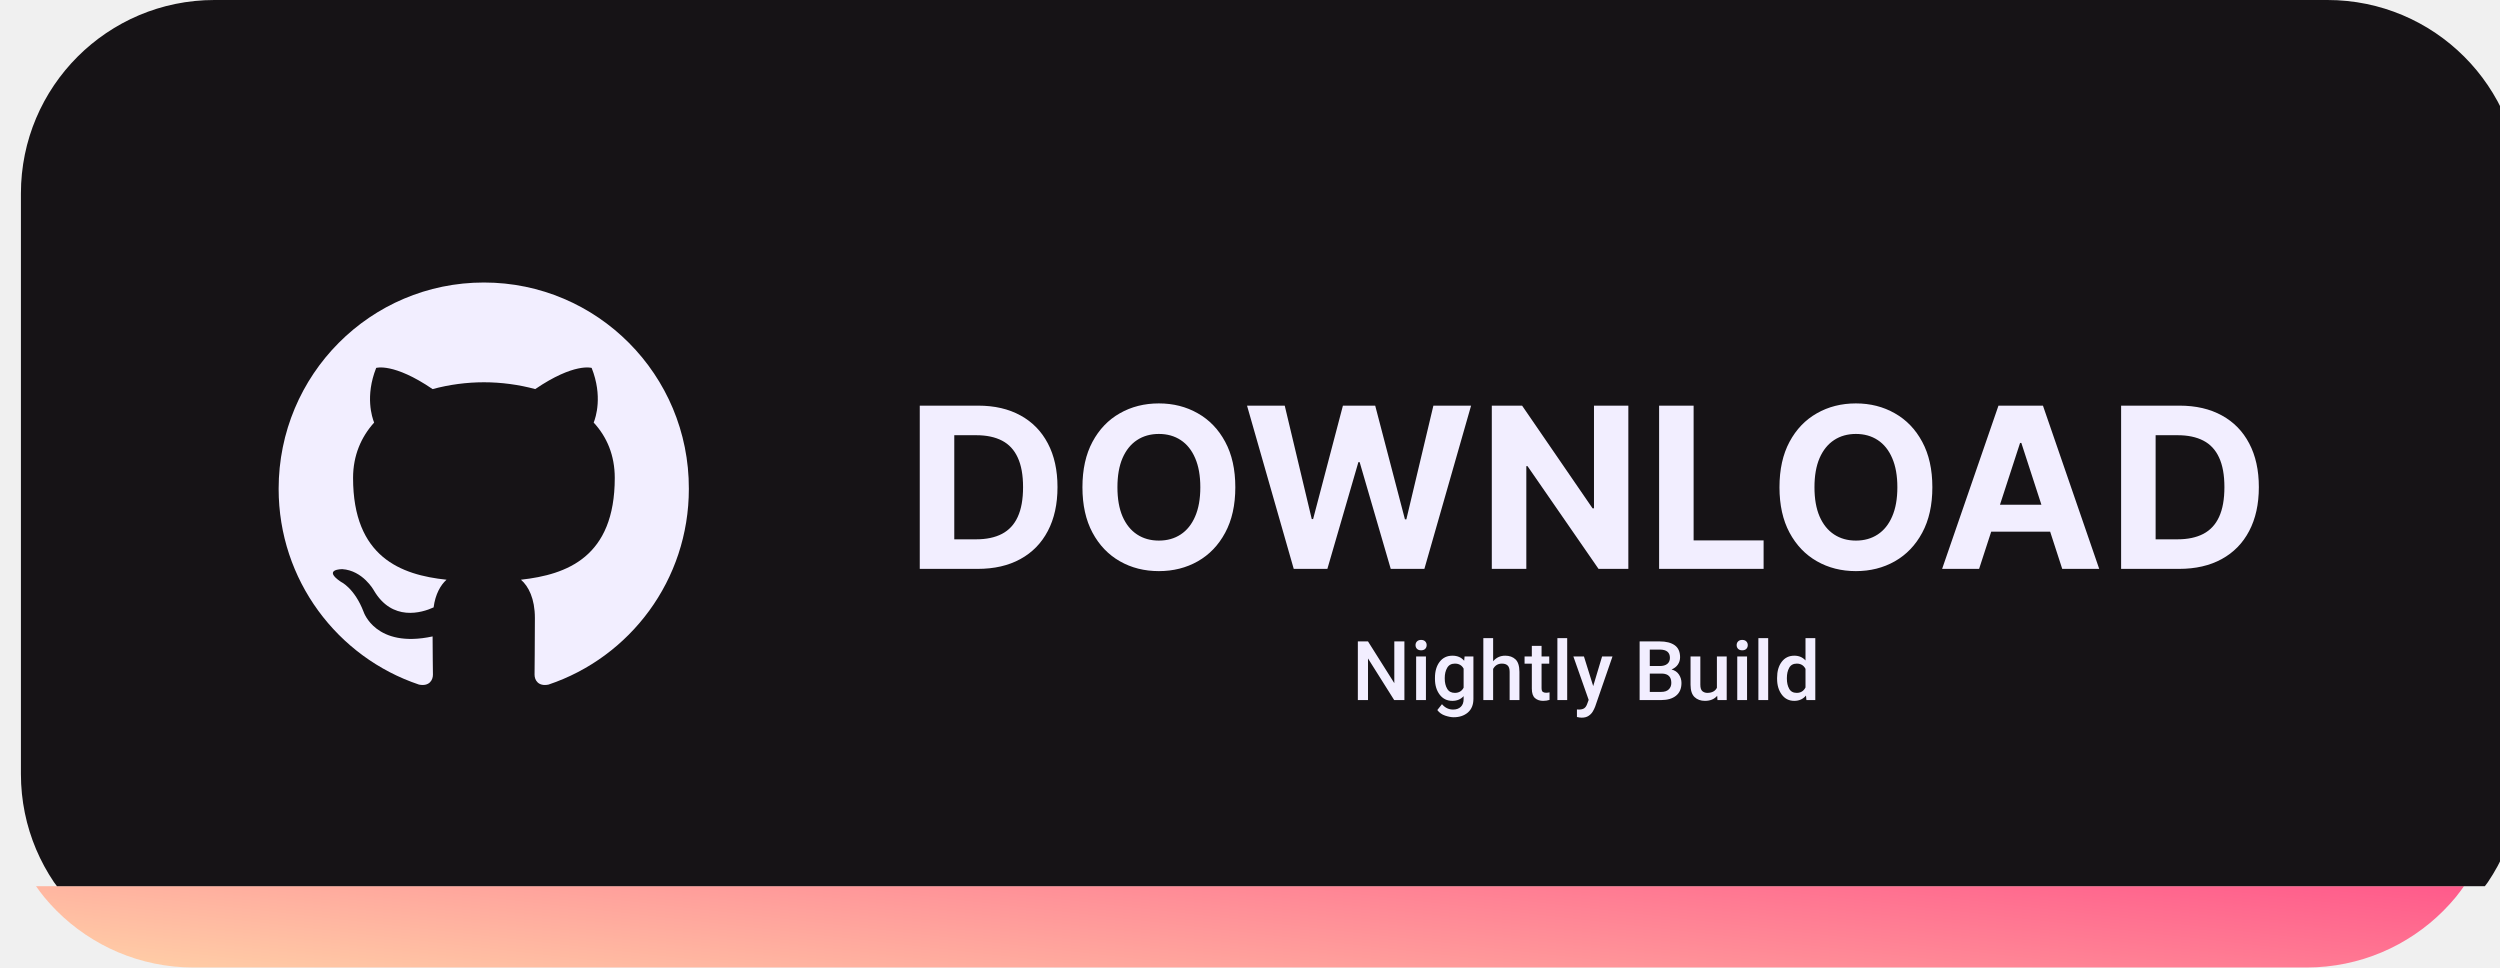
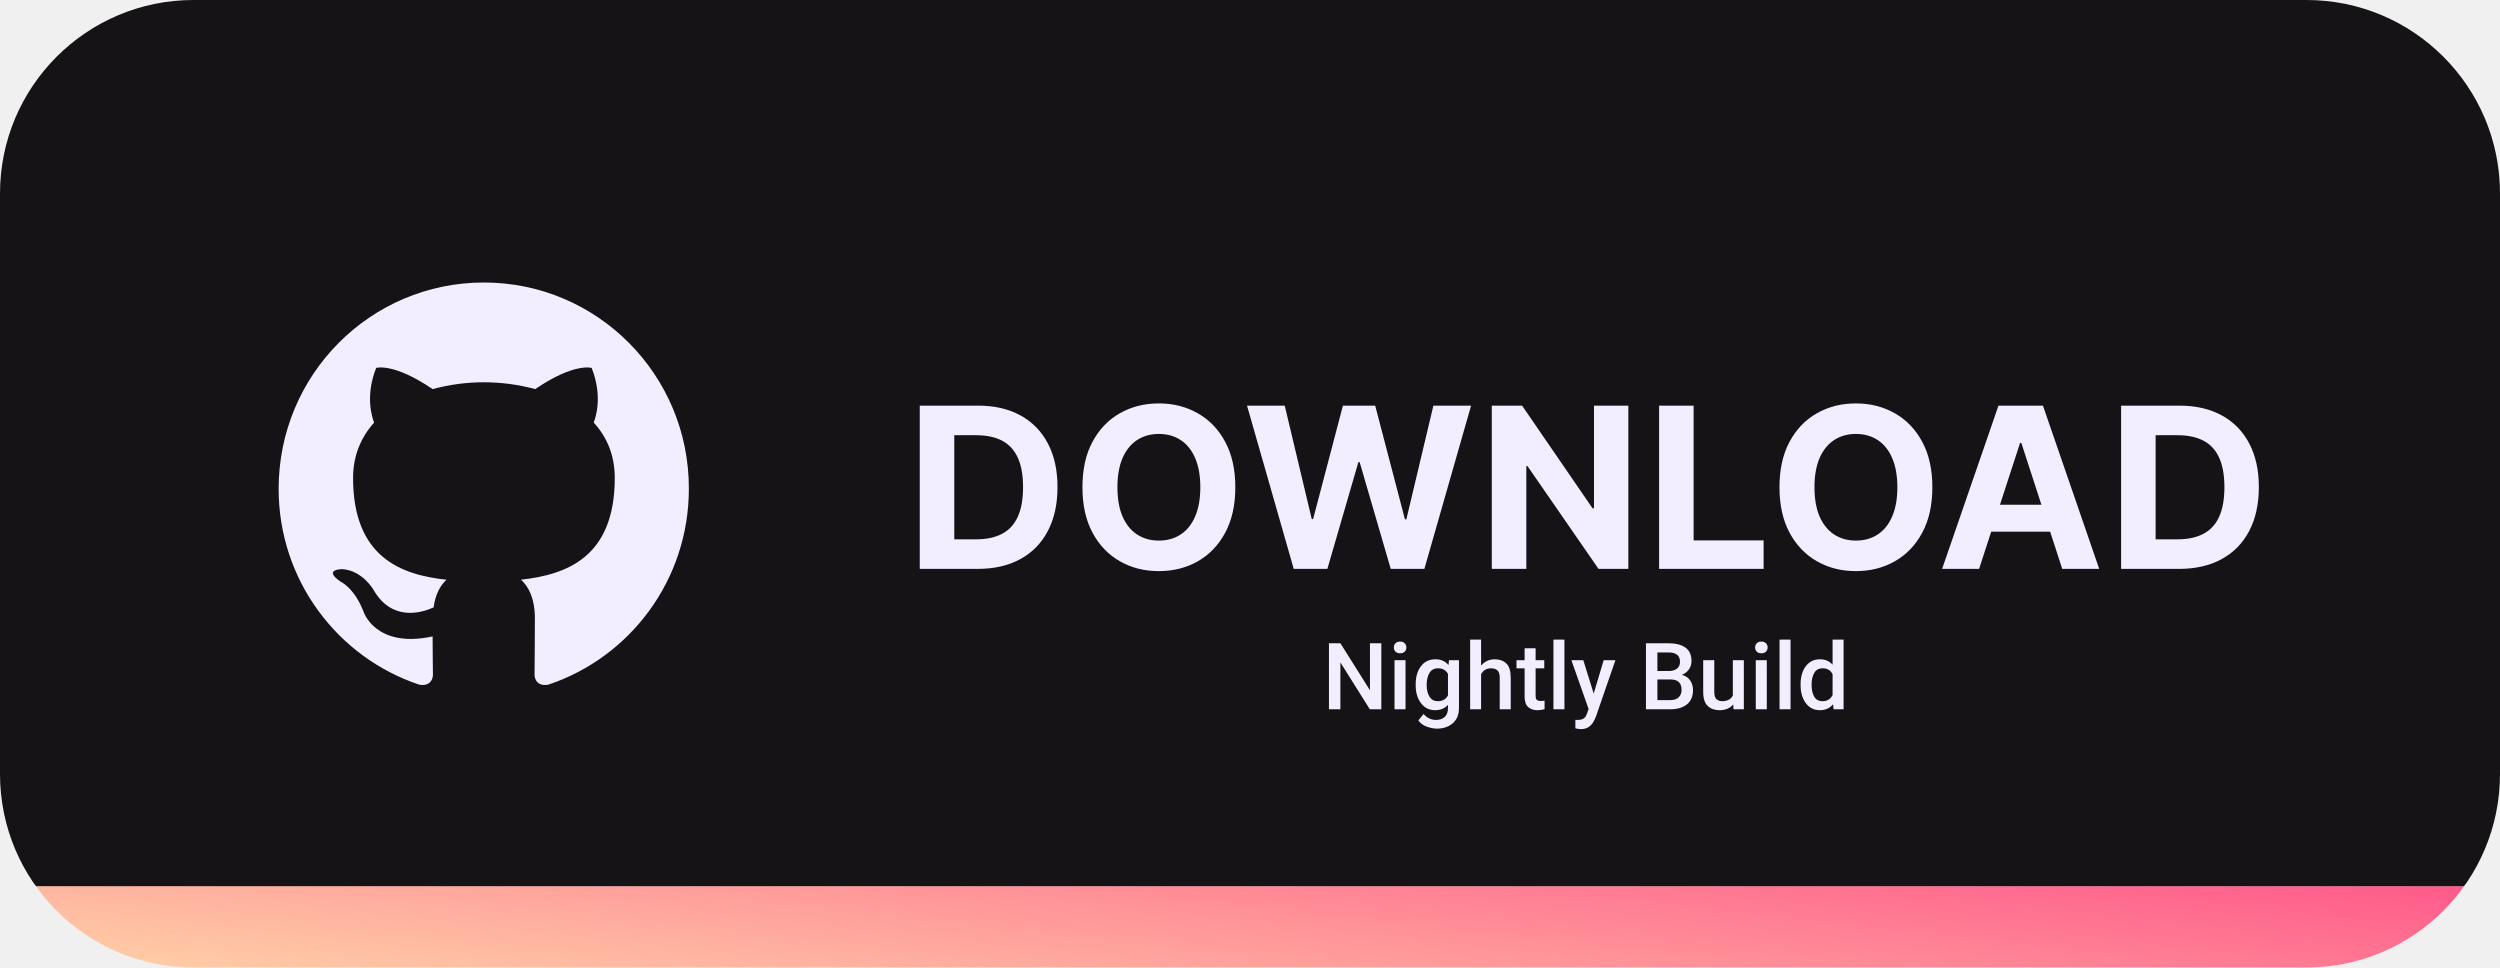
<svg xmlns="http://www.w3.org/2000/svg" width="646" height="250" viewBox="0 0 646 250" fill="none" version="1.1" id="svg6" xml:space="preserve">
  <g clip-path="url(#clip0_10_17)" id="g5">
    <path d="M 636.68,229 H 9.32 c 0.679,0.951 1.355,1.905 2.098,2.805 1.019,1.234 2.095,2.419 3.227,3.55 1.131,1.131 2.316,2.208 3.551,3.227 1.235,1.019 2.52,1.98 3.85,2.879 1.33,0.898 2.706,1.734 4.123,2.504 1.417,0.77 2.874,1.473 4.369,2.105 1.496,0.633 3.028,1.195 4.594,1.682 1.566,0.487 3.166,0.899 4.793,1.232 1.627,0.333 3.284,0.587 4.965,0.758 C 46.569,249.913 48.274,250 50,250 h 546 c 1.726,0 3.43,-0.087 5.111,-0.258 1.681,-0.171 3.338,-0.425 4.965,-0.758 1.628,-0.333 3.228,-0.745 4.793,-1.232 1.566,-0.487 3.098,-1.049 4.594,-1.682 1.495,-0.632 2.952,-1.335 4.369,-2.105 1.417,-0.77 2.793,-1.606 4.123,-2.504 1.33,-0.899 2.615,-1.86 3.85,-2.879 1.234,-1.019 2.419,-2.096 3.55,-3.227 1.131,-1.131 2.208,-2.316 3.227,-3.55 0.742,-0.9 1.419,-1.854 2.098,-2.805 z" fill="url(#paint0_linear_10_17)" id="path1" style="fill:url(#paint0_linear_10_17)" />
-     <path d="m 55.404,0 c -1.726,0 -3.43,0.087 -5.111,0.258 -1.681,0.171 -3.337,0.425 -4.965,0.758 -1.627,0.333 -3.227,0.745 -4.793,1.232 -1.566,0.487 -3.098,1.049 -4.594,1.682 -1.496,0.633 -2.952,1.336 -4.369,2.105 -1.417,0.77 -2.793,1.605 -4.123,2.504 -1.33,0.899 -2.615,1.86 -3.85,2.879 -1.235,1.019 -2.42,2.095 -3.551,3.227 -1.131,1.131 -2.208,2.316 -3.227,3.551 -1.019,1.235 -1.98,2.52 -2.879,3.85 -0.899,1.33 -1.734,2.706 -2.504,4.123 -0.77,1.417 -1.473,2.874 -2.105,4.369 -0.633,1.496 -1.195,3.028 -1.682,4.594 -0.487,1.566 -0.899,3.166 -1.232,4.793 -0.333,1.627 -0.587,3.284 -0.758,4.965 C 5.491,46.569 5.404,48.274 5.404,50 v 150 c 0,1.726 0.087,3.43 0.258,5.111 0.171,1.681 0.425,3.338 0.758,4.965 0.333,1.628 0.745,3.228 1.232,4.793 0.487,1.566 1.049,3.098 1.682,4.594 0.633,1.495 1.336,2.952 2.105,4.369 0.77,1.417 1.605,2.793 2.504,4.123 0.244,0.361 0.528,0.691 0.781,1.045 H 642.084 c 0.253,-0.354 0.537,-0.684 0.781,-1.045 0.898,-1.33 1.734,-2.706 2.504,-4.123 0.77,-1.417 1.473,-2.874 2.105,-4.369 0.633,-1.496 1.195,-3.028 1.682,-4.594 0.487,-1.565 0.899,-3.165 1.232,-4.793 0.333,-1.627 0.587,-3.284 0.758,-4.965 0.171,-1.681 0.258,-3.385 0.258,-5.111 V 50 c 0,-1.726 -0.087,-3.43 -0.258,-5.111 -0.171,-1.681 -0.425,-3.337 -0.758,-4.965 -0.333,-1.627 -0.745,-3.227 -1.232,-4.793 -0.487,-1.566 -1.049,-3.098 -1.682,-4.594 -0.632,-1.496 -1.335,-2.952 -2.105,-4.369 -0.77,-1.417 -1.606,-2.793 -2.504,-4.123 -0.899,-1.33 -1.86,-2.615 -2.879,-3.85 -1.019,-1.235 -2.096,-2.42 -3.227,-3.551 -1.131,-1.131 -2.316,-2.208 -3.55,-3.227 -1.235,-1.019 -2.52,-1.98 -3.85,-2.879 -1.33,-0.899 -2.706,-1.734 -4.123,-2.504 -1.417,-0.77 -2.874,-1.473 -4.369,-2.105 -1.496,-0.633 -3.028,-1.195 -4.594,-1.682 -1.565,-0.487 -3.165,-0.899 -4.793,-1.232 -1.627,-0.333 -3.284,-0.587 -4.965,-0.758 C 604.834,0.087 603.13,0 601.404,0 Z" fill="#161316" id="path2" />
+     <path d="m 50,0 c -1.726,0 -3.43,0.087 -5.111,0.258 -1.681,0.171 -3.337,0.425 -4.965,0.758 -1.627,0.333 -3.227,0.745 -4.793,1.232 -1.566,0.487 -3.098,1.049 -4.594,1.682 -1.496,0.633 -2.952,1.336 -4.369,2.105 -1.417,0.77 -2.793,1.605 -4.123,2.504 -1.33,0.899 -2.615,1.86 -3.85,2.879 -1.235,1.019 -2.42,2.095 -3.551,3.227 -1.131,1.131 -2.208,2.316 -3.227,3.551 -1.019,1.235 -1.98,2.52 -2.879,3.85 -0.899,1.33 -1.734,2.706 -2.504,4.123 C 5.265,27.585 4.562,29.042 3.93,30.537 3.297,32.033 2.735,33.565 2.248,35.131 1.761,36.697 1.349,38.296 1.016,39.924 0.683,41.551 0.429,43.208 0.258,44.889 0.087,46.569 0,48.274 0,50 v 150 c 0,1.726 0.087,3.43 0.258,5.111 0.171,1.681 0.425,3.338 0.758,4.965 0.333,1.628 0.745,3.228 1.232,4.793 0.487,1.566 1.049,3.098 1.682,4.594 0.633,1.495 1.336,2.952 2.105,4.369 0.77,1.417 1.605,2.793 2.504,4.123 0.244,0.361 0.528,0.691 0.781,1.045 H 636.68 c 0.253,-0.354 0.537,-0.684 0.781,-1.045 0.898,-1.33 1.734,-2.706 2.504,-4.123 0.77,-1.417 1.473,-2.874 2.105,-4.369 0.633,-1.496 1.195,-3.028 1.682,-4.594 0.487,-1.565 0.899,-3.165 1.232,-4.793 0.333,-1.627 0.587,-3.284 0.758,-4.965 C 645.913,203.43 646,201.726 646,200 V 50 c 0,-1.726 -0.087,-3.43 -0.258,-5.111 -0.171,-1.681 -0.425,-3.337 -0.758,-4.965 -0.333,-1.627 -0.745,-3.227 -1.232,-4.793 -0.487,-1.566 -1.049,-3.098 -1.682,-4.594 -0.632,-1.496 -1.335,-2.952 -2.105,-4.369 -0.77,-1.417 -1.606,-2.793 -2.504,-4.123 -0.899,-1.33 -1.86,-2.615 -2.879,-3.85 -1.019,-1.235 -2.096,-2.42 -3.227,-3.551 -1.131,-1.131 -2.316,-2.208 -3.55,-3.227 -1.235,-1.019 -2.52,-1.98 -3.85,-2.879 -1.33,-0.899 -2.706,-1.734 -4.123,-2.504 -1.417,-0.77 -2.874,-1.473 -4.369,-2.105 -1.496,-0.633 -3.028,-1.195 -4.594,-1.682 -1.565,-0.487 -3.165,-0.899 -4.793,-1.232 C 604.449,0.683 602.792,0.429 601.111,0.258 599.43,0.087 597.726,0 596,0 Z" fill="#161316" id="path2" />
    <path fill-rule="evenodd" clip-rule="evenodd" d="M 125.044,73 C 95.712,73 72,96.833 72,126.318 c 0,23.569 15.193,43.52 36.27,50.581 2.635,0.531 3.6,-1.147 3.6,-2.559 0,-1.236 -0.087,-5.473 -0.087,-9.888 -14.755,3.179 -17.828,-6.355 -17.828,-6.355 -2.371,-6.18 -5.885,-7.768 -5.885,-7.768 -4.83,-3.266 0.352,-3.266 0.352,-3.266 5.357,0.353 8.168,5.473 8.168,5.473 4.742,8.12 12.382,5.826 15.456,4.413 0.439,-3.443 1.845,-5.826 3.338,-7.15 -11.769,-1.236 -24.151,-5.826 -24.151,-26.306 0,-5.826 2.106,-10.593 5.444,-14.3 -0.527,-1.324 -2.371,-6.798 0.528,-14.124 0,0 4.479,-1.413 14.577,5.473 4.324,-1.167 8.783,-1.76 13.262,-1.765 4.479,0 9.044,0.619 13.26,1.765 10.1,-6.885 14.579,-5.473 14.579,-5.473 2.899,7.327 1.053,12.8 0.526,14.124 3.426,3.707 5.446,8.474 5.446,14.3 0,20.48 -12.383,24.981 -24.239,26.306 1.933,1.677 3.6,4.855 3.6,9.887 0,7.15 -0.087,12.888 -0.087,14.653 0,1.413 0.967,3.091 3.601,2.561 C 162.807,169.837 178,149.887 178,126.318 178.087,96.833 154.288,73 125.044,73 Z" fill="#f2eeff" id="path3" />
    <path d="m 252.619,147 h -14.953 v -42.182 h 15.077 c 4.243,0 7.895,0.845 10.957,2.534 3.062,1.675 5.417,4.085 7.065,7.229 1.661,3.144 2.492,6.907 2.492,11.287 0,4.394 -0.831,8.17 -2.492,11.328 -1.648,3.158 -4.016,5.582 -7.106,7.271 -3.076,1.689 -6.756,2.533 -11.04,2.533 z m -6.034,-7.641 h 5.664 c 2.636,0 4.854,-0.467 6.652,-1.401 1.813,-0.947 3.172,-2.41 4.078,-4.387 0.92,-1.991 1.38,-4.559 1.38,-7.703 0,-3.117 -0.46,-5.664 -1.38,-7.641 -0.906,-1.978 -2.258,-3.433 -4.057,-4.367 -1.799,-0.934 -4.016,-1.4 -6.653,-1.4 h -5.684 z m 72.621,-13.45 c 0,4.6 -0.872,8.513 -2.616,11.74 -1.73,3.227 -4.091,5.692 -7.085,7.394 -2.979,1.689 -6.33,2.534 -10.051,2.534 -3.748,0 -7.113,-0.852 -10.092,-2.554 -2.98,-1.703 -5.335,-4.168 -7.065,-7.394 -1.73,-3.227 -2.595,-7.134 -2.595,-11.72 0,-4.6 0.865,-8.513 2.595,-11.74 1.73,-3.227 4.085,-5.685 7.065,-7.374 2.979,-1.702 6.344,-2.554 10.092,-2.554 3.721,0 7.072,0.852 10.051,2.554 2.994,1.689 5.355,4.147 7.085,7.374 1.744,3.227 2.616,7.14 2.616,11.74 z m -9.042,0 c 0,-2.98 -0.446,-5.492 -1.338,-7.538 -0.879,-2.046 -2.122,-3.598 -3.728,-4.655 -1.607,-1.057 -3.488,-1.586 -5.644,-1.586 -2.156,0 -4.037,0.529 -5.643,1.586 -1.607,1.057 -2.856,2.609 -3.749,4.655 -0.879,2.046 -1.318,4.558 -1.318,7.538 0,2.98 0.439,5.493 1.318,7.538 0.893,2.046 2.142,3.598 3.749,4.655 1.606,1.058 3.487,1.586 5.643,1.586 2.156,0 4.037,-0.528 5.644,-1.586 1.606,-1.057 2.849,-2.609 3.728,-4.655 0.892,-2.045 1.338,-4.558 1.338,-7.538 z M 334.302,147 322.232,104.818 h 9.742 l 6.983,29.309 h 0.35 l 7.703,-29.309 h 8.341 l 7.683,29.371 h 0.371 l 6.982,-29.371 h 9.742 L 368.06,147 h -8.692 l -8.033,-27.579 h -0.329 L 342.993,147 Z m 86.462,-42.182 V 147 h -7.703 L 394.71,120.451 h -0.309 V 147 h -8.919 v -42.182 h 7.827 l 18.207,26.529 h 0.371 V 104.818 Z M 428.713,147 v -42.182 h 8.918 v 34.829 h 18.084 V 147 Z m 70.608,-21.091 c 0,4.6 -0.872,8.513 -2.616,11.74 -1.73,3.227 -4.091,5.692 -7.085,7.394 -2.979,1.689 -6.33,2.534 -10.051,2.534 -3.749,0 -7.113,-0.852 -10.092,-2.554 -2.98,-1.703 -5.335,-4.168 -7.065,-7.394 -1.73,-3.227 -2.595,-7.134 -2.595,-11.72 0,-4.6 0.865,-8.513 2.595,-11.74 1.73,-3.227 4.085,-5.685 7.065,-7.374 2.979,-1.702 6.343,-2.554 10.092,-2.554 3.721,0 7.072,0.852 10.051,2.554 2.994,1.689 5.355,4.147 7.085,7.374 1.744,3.227 2.616,7.14 2.616,11.74 z m -9.042,0 c 0,-2.98 -0.446,-5.492 -1.339,-7.538 -0.878,-2.046 -2.121,-3.598 -3.728,-4.655 -1.606,-1.057 -3.487,-1.586 -5.643,-1.586 -2.156,0 -4.037,0.529 -5.643,1.586 -1.607,1.057 -2.856,2.609 -3.749,4.655 -0.879,2.046 -1.318,4.558 -1.318,7.538 0,2.98 0.439,5.493 1.318,7.538 0.893,2.046 2.142,3.598 3.749,4.655 1.606,1.058 3.487,1.586 5.643,1.586 2.156,0 4.037,-0.528 5.643,-1.586 1.607,-1.057 2.85,-2.609 3.728,-4.655 0.893,-2.045 1.339,-4.558 1.339,-7.538 z M 511.399,147 h -9.557 l 14.562,-42.182 h 11.493 L 542.438,147 h -9.557 l -10.566,-32.543 h -0.329 z m -0.597,-16.58 h 22.574 v 6.961 H 510.802 Z M 563.048,147 h -14.953 v -42.182 h 15.077 c 4.243,0 7.895,0.845 10.957,2.534 3.062,1.675 5.417,4.085 7.065,7.229 1.662,3.144 2.492,6.907 2.492,11.287 0,4.394 -0.83,8.17 -2.492,11.328 -1.648,3.158 -4.016,5.582 -7.106,7.271 -3.076,1.689 -6.755,2.533 -11.04,2.533 z m -6.034,-7.641 h 5.664 c 2.636,0 4.854,-0.467 6.652,-1.401 1.813,-0.947 3.172,-2.41 4.079,-4.387 0.92,-1.991 1.38,-4.559 1.38,-7.703 0,-3.117 -0.46,-5.664 -1.38,-7.641 -0.907,-1.978 -2.259,-3.433 -4.058,-4.367 -1.799,-0.934 -4.016,-1.4 -6.653,-1.4 h -5.684 z" fill="#f2eeff" id="path4" />
-     <text xml:space="preserve" style="font-weight:500;font-size:21.333px;font-family:Roboto;-inkscape-font-specification:'Roboto Medium';writing-mode:lr-tb;direction:ltr;fill:#f2eeff;stroke-width:15;stroke-linecap:round;paint-order:markers fill stroke" x="349.322" y="180.901" id="text2">
-       <tspan id="tspan1" x="349.322" y="180.901">Nightly Build</tspan>
+     <text xml:space="preserve" style="font-weight:500;font-size:24px;font-family:Roboto;-inkscape-font-specification:'Roboto Medium';writing-mode:lr-tb;direction:ltr;fill:#f2eeff;stroke-width:15;stroke-linecap:round;paint-order:markers fill stroke" x="341.653" y="183.281" id="text2">
+       <tspan id="tspan1" x="341.653" y="183.281" style="font-size:24px">Nightly Build</tspan>
    </text>
  </g>
  <defs id="defs6">
    <rect x="248.565" y="-300.44" width="232.355" height="74.57" id="rect2" />
    <rect x="-63.427" y="-316.372" width="414.952" height="148.252" id="rect1" />
    <linearGradient id="paint0_linear_10_17" x1="9.32" y1="250" x2="19.614" y2="159.112" gradientUnits="userSpaceOnUse">
      <stop stop-color="#FFD1A7" id="stop5" />
      <stop offset="1" stop-color="#FF5A8B" id="stop6" />
    </linearGradient>
    <clipPath id="clip0_10_17">
      <rect width="646" height="250" fill="#ffffff" id="rect6" x="0" y="0" />
    </clipPath>
    <clipPath id="clip0_10_17-2">
      <rect width="646" height="250" fill="#ffffff" id="rect6-7" x="0" y="0" />
    </clipPath>
  </defs>
</svg>
